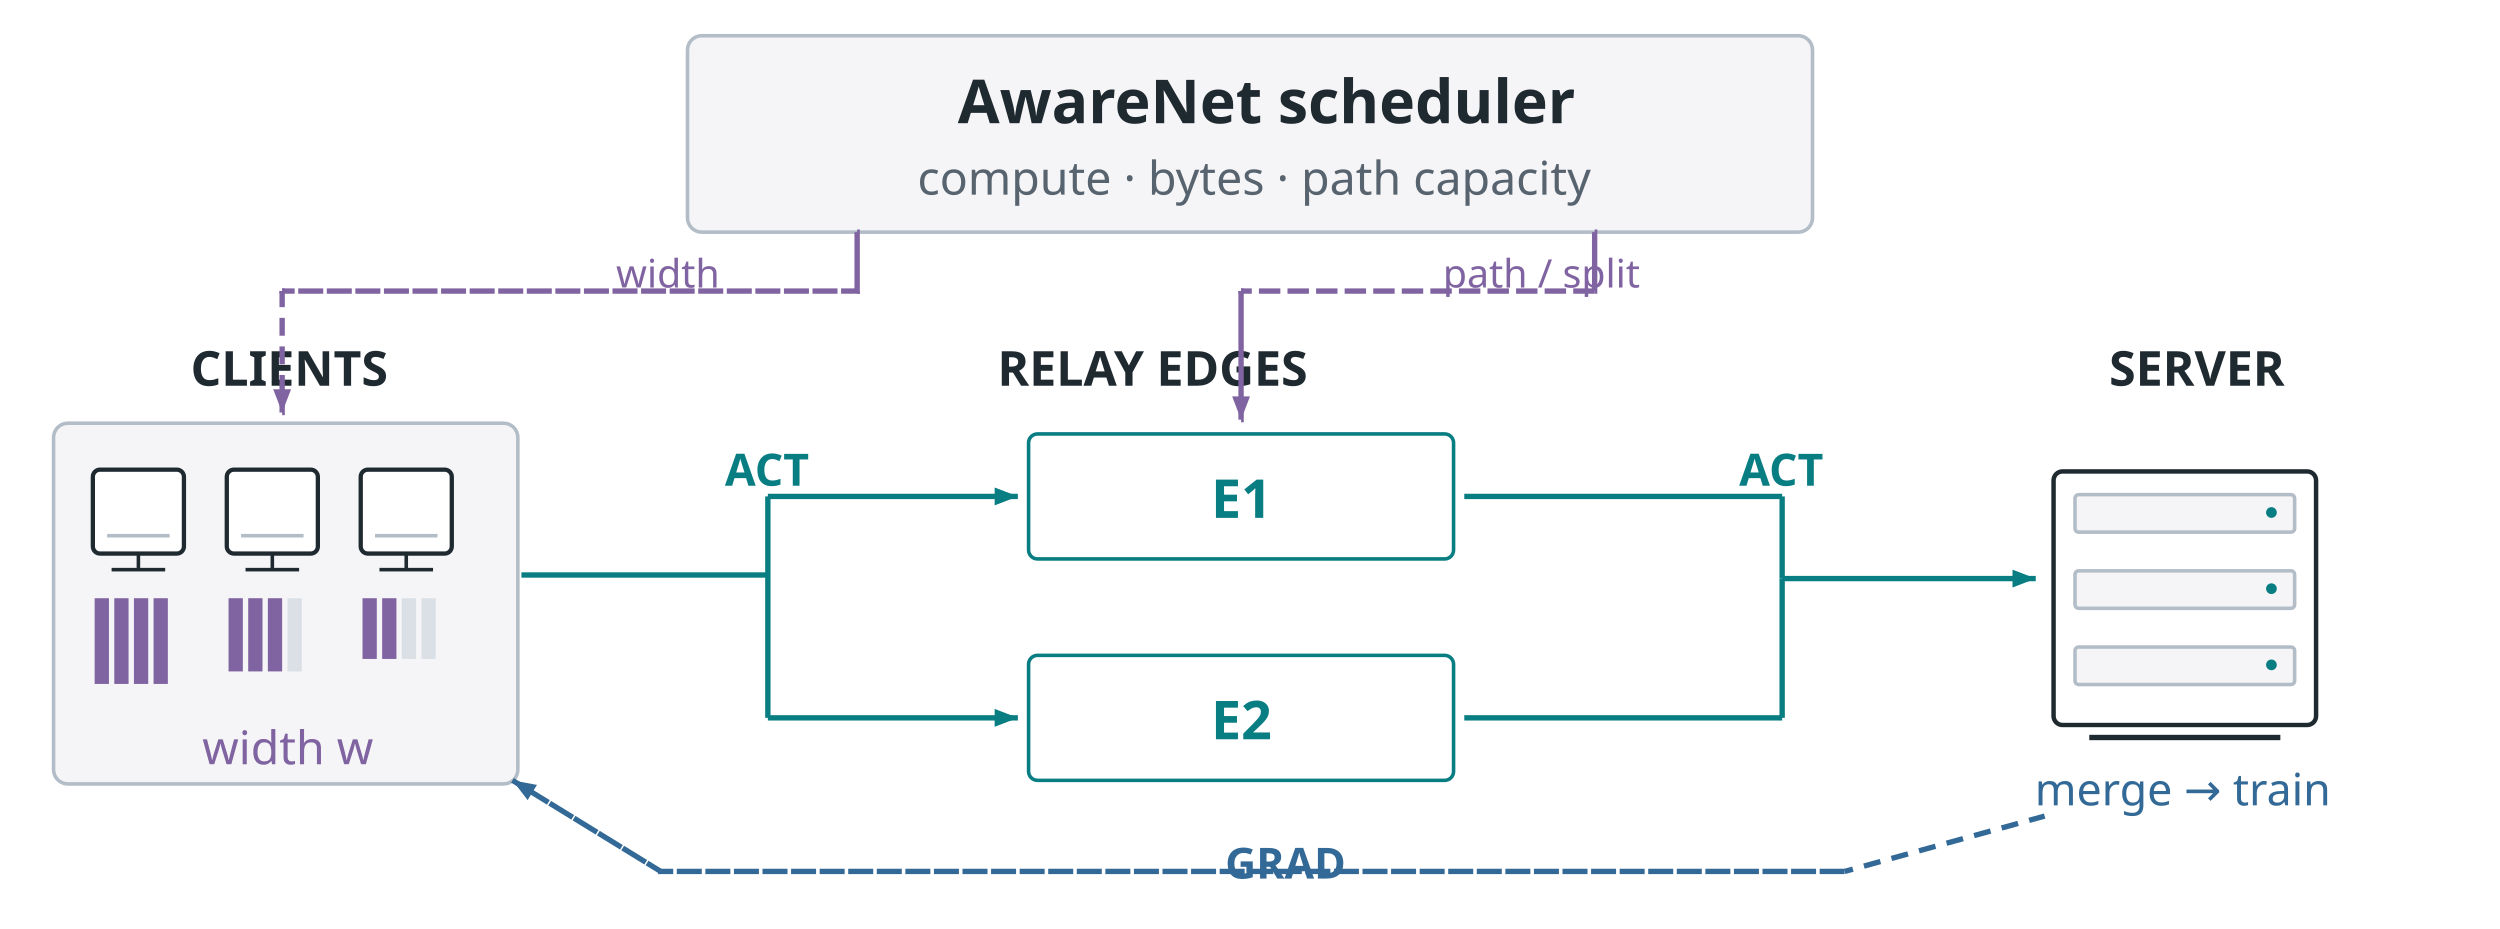
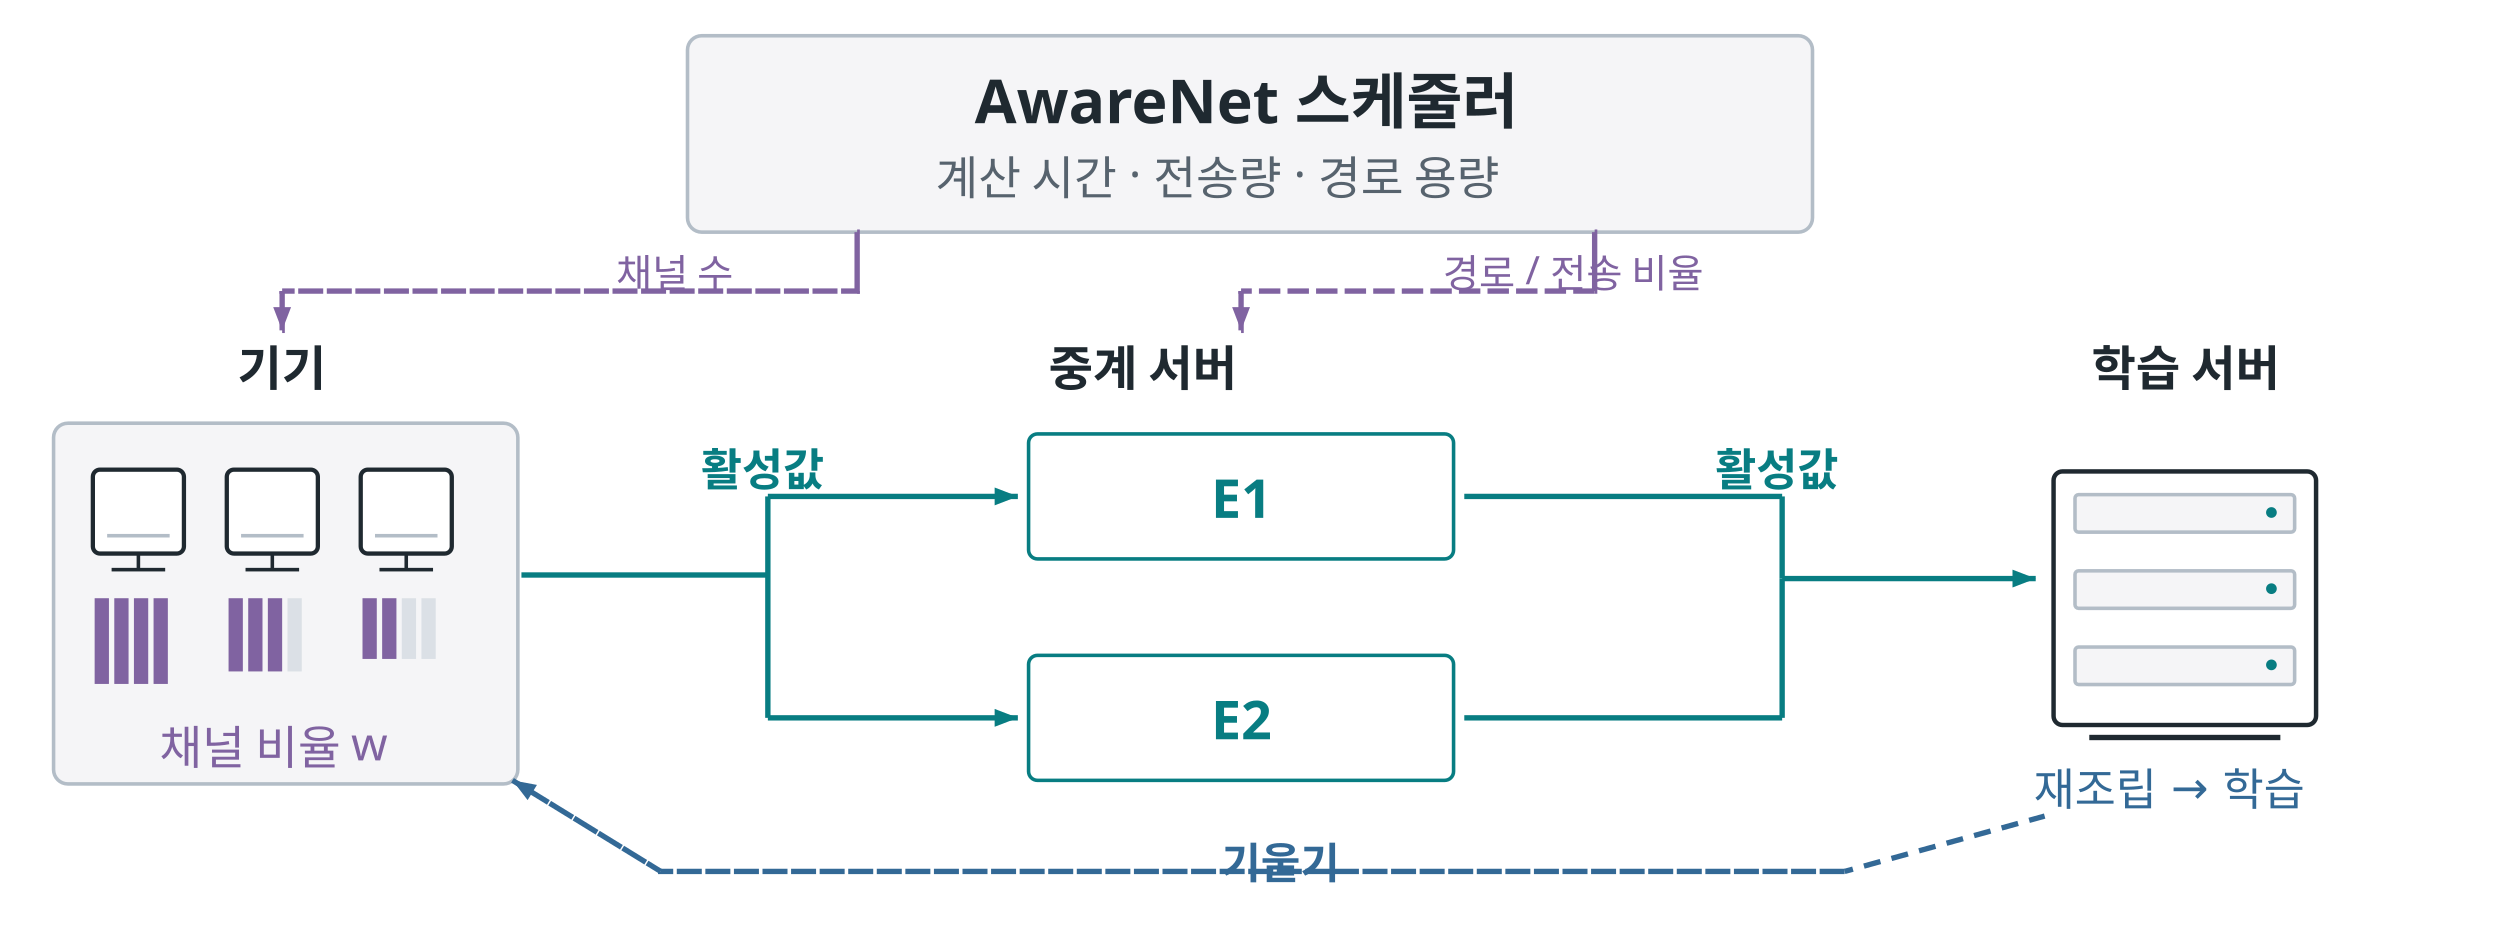
<svg xmlns="http://www.w3.org/2000/svg" width="1400" height="520" preserveAspectRatio="xMinYMin meet" viewBox="0 0 1400 520" version="1.0" fill-rule="evenodd">
  <clipPath id="clip">
    <rect x="0" y="0" width="1400" height="520" />
  </clipPath>
  <g id="group" transform="scale(1,-1) translate(0,-520)" style="clip-path: url(#clip)">
    <g transform="">
      <rect x="0" y="0" width="1400" height="520" style="stroke: none; stroke-linecap: butt; stroke-width: 2; fill: rgb(100%,100%,100%); fill-rule: evenodd;" />
      <rect x="385" y="390" width="630" height="110" rx="8" ry="8" style="stroke: rgb(70%,74%,78%); stroke-linecap: butt; stroke-width: 2; fill: rgb(96%,96%,97%); fill-rule: evenodd;" />
-       <text x="536.342" y="451" style="font-family: Malgun Gothic, sans-serif; font-weight: 700; font-size: 34px;fill: rgb(12%,16%,19%); stroke:none;" transform="translate(0,902) scale(1,-1)">AwareNet scheduler</text>
-       <text x="513.772" y="411" style="font-family: Malgun Gothic, sans-serif; font-size: 26px;fill: rgb(34%,39%,43%); stroke:none;" transform="translate(0,822) scale(1,-1)">compute · bytes · path capacity</text>
-       <text x="106.732" y="304" style="font-family: Malgun Gothic, sans-serif; font-weight: 700; font-size: 27px;fill: rgb(12%,16%,19%); stroke:none;" transform="translate(0,608) scale(1,-1)">CLIENTS</text>
-       <text x="558.56" y="304" style="font-family: Malgun Gothic, sans-serif; font-weight: 700; font-size: 27px;fill: rgb(12%,16%,19%); stroke:none;" transform="translate(0,608) scale(1,-1)">RELAY EDGES</text>
-       <text x="1181.109" y="304" style="font-family: Malgun Gothic, sans-serif; font-weight: 700; font-size: 27px;fill: rgb(12%,16%,19%); stroke:none;" transform="translate(0,608) scale(1,-1)">SERVER</text>
+       <text x="545.83" y="451" style="font-family: Malgun Gothic, sans-serif; font-weight: 700; font-size: 34px;fill: rgb(12%,16%,19%); stroke:none;" transform="translate(0,902) scale(1,-1)">AwareNet 스케줄러</text>
+       <text x="523.891" y="411" style="font-family: Malgun Gothic, sans-serif; font-size: 26px;fill: rgb(34%,39%,43%); stroke:none;" transform="translate(0,822) scale(1,-1)">계산 시간 · 전송량 · 경로 용량</text>
+       <text x="133.0" y="304" style="font-family: Malgun Gothic, sans-serif; font-weight: 700; font-size: 27px;fill: rgb(12%,16%,19%); stroke:none;" transform="translate(0,608) scale(1,-1)">기기</text>
+       <text x="587.254" y="304" style="font-family: Malgun Gothic, sans-serif; font-weight: 700; font-size: 27px;fill: rgb(12%,16%,19%); stroke:none;" transform="translate(0,608) scale(1,-1)">중계 서버</text>
+       <text x="1171.254" y="304" style="font-family: Malgun Gothic, sans-serif; font-weight: 700; font-size: 27px;fill: rgb(12%,16%,19%); stroke:none;" transform="translate(0,608) scale(1,-1)">학습 서버</text>
      <rect x="30" y="81" width="260" height="202" rx="8" ry="8" style="stroke: rgb(70%,74%,78%); stroke-linecap: butt; stroke-width: 2; fill: rgb(96%,96%,97%); fill-rule: evenodd;" />
      <rect x="52" y="210" width="51" height="47" rx="4" ry="4" style="stroke: rgb(12%,16%,19%); stroke-linecap: butt; stroke-width: 2.4; fill: rgb(100%,100%,100%); fill-rule: evenodd;" />
      <path d="M 60,220 L 95,220 Z" style="stroke: rgb(70%,74%,78%); stroke-linecap: butt; stroke-width: 2;" />
      <path d="M 77.5,210 L 77.5,201 Z" style="stroke: rgb(12%,16%,19%); stroke-linecap: butt; stroke-width: 2;" />
      <path d="M 62.5,201 L 92.5,201 Z" style="stroke: rgb(12%,16%,19%); stroke-linecap: butt; stroke-width: 2;" />
      <rect x="53" y="137" width="8" height="48" style="stroke: none; stroke-linecap: butt; stroke-width: 2; fill: rgb(50%,39%,63%); fill-rule: evenodd;" />
      <rect x="64" y="137" width="8" height="48" style="stroke: none; stroke-linecap: butt; stroke-width: 2; fill: rgb(50%,39%,63%); fill-rule: evenodd;" />
      <rect x="75" y="137" width="8" height="48" style="stroke: none; stroke-linecap: butt; stroke-width: 2; fill: rgb(50%,39%,63%); fill-rule: evenodd;" />
      <rect x="86" y="137" width="8" height="48" style="stroke: none; stroke-linecap: butt; stroke-width: 2; fill: rgb(50%,39%,63%); fill-rule: evenodd;" />
      <rect x="127" y="210" width="51" height="47" rx="4" ry="4" style="stroke: rgb(12%,16%,19%); stroke-linecap: butt; stroke-width: 2.4; fill: rgb(100%,100%,100%); fill-rule: evenodd;" />
      <path d="M 135,220 L 170,220 Z" style="stroke: rgb(70%,74%,78%); stroke-linecap: butt; stroke-width: 2;" />
      <path d="M 152.5,210 L 152.5,201 Z" style="stroke: rgb(12%,16%,19%); stroke-linecap: butt; stroke-width: 2;" />
      <path d="M 137.5,201 L 167.5,201 Z" style="stroke: rgb(12%,16%,19%); stroke-linecap: butt; stroke-width: 2;" />
      <rect x="128" y="144" width="8" height="41" style="stroke: none; stroke-linecap: butt; stroke-width: 2; fill: rgb(50%,39%,63%); fill-rule: evenodd;" />
      <rect x="139" y="144" width="8" height="41" style="stroke: none; stroke-linecap: butt; stroke-width: 2; fill: rgb(50%,39%,63%); fill-rule: evenodd;" />
      <rect x="150" y="144" width="8" height="41" style="stroke: none; stroke-linecap: butt; stroke-width: 2; fill: rgb(50%,39%,63%); fill-rule: evenodd;" />
      <rect x="161" y="144" width="8" height="41" style="stroke: none; stroke-linecap: butt; stroke-width: 2; fill: rgb(86%,88%,90%); fill-rule: evenodd;" />
      <rect x="202" y="210" width="51" height="47" rx="4" ry="4" style="stroke: rgb(12%,16%,19%); stroke-linecap: butt; stroke-width: 2.4; fill: rgb(100%,100%,100%); fill-rule: evenodd;" />
      <path d="M 210,220 L 245,220 Z" style="stroke: rgb(70%,74%,78%); stroke-linecap: butt; stroke-width: 2;" />
      <path d="M 227.5,210 L 227.5,201 Z" style="stroke: rgb(12%,16%,19%); stroke-linecap: butt; stroke-width: 2;" />
      <path d="M 212.5,201 L 242.5,201 Z" style="stroke: rgb(12%,16%,19%); stroke-linecap: butt; stroke-width: 2;" />
      <rect x="203" y="151" width="8" height="34" style="stroke: none; stroke-linecap: butt; stroke-width: 2; fill: rgb(50%,39%,63%); fill-rule: evenodd;" />
      <rect x="214" y="151" width="8" height="34" style="stroke: none; stroke-linecap: butt; stroke-width: 2; fill: rgb(50%,39%,63%); fill-rule: evenodd;" />
      <rect x="225" y="151" width="8" height="34" style="stroke: none; stroke-linecap: butt; stroke-width: 2; fill: rgb(86%,88%,90%); fill-rule: evenodd;" />
      <rect x="236" y="151" width="8" height="34" style="stroke: none; stroke-linecap: butt; stroke-width: 2; fill: rgb(86%,88%,90%); fill-rule: evenodd;" />
-       <text x="113.256" y="92" style="font-family: Malgun Gothic, sans-serif; font-size: 26px;fill: rgb(50%,39%,63%); stroke:none;" transform="translate(0,184) scale(1,-1)">width w</text>
+       <text x="89.287" y="92" style="font-family: Malgun Gothic, sans-serif; font-size: 26px;fill: rgb(50%,39%,63%); stroke:none;" transform="translate(0,184) scale(1,-1)">채널 비율 w</text>
      <rect x="576" y="207" width="238" height="70" rx="5" ry="5" style="stroke: rgb(3%,49%,51%); stroke-linecap: butt; stroke-width: 2; fill: rgb(100%,100%,100%); fill-rule: evenodd;" />
      <text x="678.228" y="230" style="font-family: Malgun Gothic, sans-serif; font-weight: 700; font-size: 30px;fill: rgb(3%,49%,51%); stroke:none;" transform="translate(0,460) scale(1,-1)">E1</text>
      <rect x="576" y="83" width="238" height="70" rx="5" ry="5" style="stroke: rgb(3%,49%,51%); stroke-linecap: butt; stroke-width: 2; fill: rgb(100%,100%,100%); fill-rule: evenodd;" />
      <text x="678.228" y="106" style="font-family: Malgun Gothic, sans-serif; font-weight: 700; font-size: 30px;fill: rgb(3%,49%,51%); stroke:none;" transform="translate(0,212) scale(1,-1)">E2</text>
      <rect x="1150" y="114" width="147" height="142" rx="5" ry="5" style="stroke: rgb(12%,16%,19%); stroke-linecap: butt; stroke-width: 2.5; fill: rgb(100%,100%,100%); fill-rule: evenodd;" />
      <rect x="1162" y="222.0" width="123" height="21.0" rx="2" ry="2" style="stroke: rgb(70%,74%,78%); stroke-linecap: butt; stroke-width: 2; fill: rgb(96%,96%,97%); fill-rule: evenodd;" />
      <circle cx="1272" cy="233.0" r="3" style="stroke: none; stroke-linecap: butt; stroke-width: 2; fill: rgb(3%,49%,51%); fill-rule: evenodd;" />
      <rect x="1162" y="179.333" width="123" height="21.0" rx="2" ry="2" style="stroke: rgb(70%,74%,78%); stroke-linecap: butt; stroke-width: 2; fill: rgb(96%,96%,97%); fill-rule: evenodd;" />
      <circle cx="1272" cy="190.333" r="3" style="stroke: none; stroke-linecap: butt; stroke-width: 2; fill: rgb(3%,49%,51%); fill-rule: evenodd;" />
      <rect x="1162" y="136.667" width="123" height="21.0" rx="2" ry="2" style="stroke: rgb(70%,74%,78%); stroke-linecap: butt; stroke-width: 2; fill: rgb(96%,96%,97%); fill-rule: evenodd;" />
      <circle cx="1272" cy="147.667" r="3" style="stroke: none; stroke-linecap: butt; stroke-width: 2; fill: rgb(3%,49%,51%); fill-rule: evenodd;" />
      <path d="M 1170,107 L 1277,107 Z" style="stroke: rgb(12%,16%,19%); stroke-linecap: butt; stroke-width: 3;" />
-       <text x="1139.48" y="69" style="font-family: Malgun Gothic, sans-serif; font-size: 25px;fill: rgb(20%,41%,59%); stroke:none;" transform="translate(0,138) scale(1,-1)">merge → train</text>
+       <text x="1138.833" y="69" style="font-family: Malgun Gothic, sans-serif; font-size: 25px;fill: rgb(20%,41%,59%); stroke:none;" transform="translate(0,138) scale(1,-1)">재조립 → 학습</text>
      <path d="M 292,198 L 430,198 Z" style="stroke: rgb(3%,49%,51%); stroke-linecap: butt; stroke-width: 3;" />
      <path d="M 430,198 L 430,242 Z" style="stroke: rgb(3%,49%,51%); stroke-linecap: butt; stroke-width: 3;" />
      <path d="M 430,242 L 570,242 Z" style="stroke: rgb(3%,49%,51%); stroke-linecap: butt; stroke-width: 3;" />
      <polygon points="570 242, 557 247, 557 237" style="stroke: none; stroke-linecap: butt; stroke-width: 1; fill: rgb(3%,49%,51%); fill-rule: evenodd;" />
      <path d="M 430,198 L 430,118 Z" style="stroke: rgb(3%,49%,51%); stroke-linecap: butt; stroke-width: 3;" />
      <path d="M 430,118 L 570,118 Z" style="stroke: rgb(3%,49%,51%); stroke-linecap: butt; stroke-width: 3;" />
      <polygon points="570 118, 557 123, 557 113" style="stroke: none; stroke-linecap: butt; stroke-width: 1; fill: rgb(3%,49%,51%); fill-rule: evenodd;" />
      <path d="M 820,242 L 998,242 Z" style="stroke: rgb(3%,49%,51%); stroke-linecap: butt; stroke-width: 3;" />
      <path d="M 998,242 L 998,196 Z" style="stroke: rgb(3%,49%,51%); stroke-linecap: butt; stroke-width: 3;" />
      <path d="M 998,196 L 1140,196 Z" style="stroke: rgb(3%,49%,51%); stroke-linecap: butt; stroke-width: 3;" />
      <polygon points="1140 196, 1127 201, 1127 191" style="stroke: none; stroke-linecap: butt; stroke-width: 1; fill: rgb(3%,49%,51%); fill-rule: evenodd;" />
      <path d="M 820,118 L 998,118 Z" style="stroke: rgb(3%,49%,51%); stroke-linecap: butt; stroke-width: 3;" />
      <path d="M 998,118 L 998,196 Z" style="stroke: rgb(3%,49%,51%); stroke-linecap: butt; stroke-width: 3;" />
-       <text x="405.94" y="248" style="font-family: Malgun Gothic, sans-serif; font-weight: 700; font-size: 25px;fill: rgb(3%,49%,51%); stroke:none;" transform="translate(0,496) scale(1,-1)">ACT</text>
-       <text x="973.94" y="248" style="font-family: Malgun Gothic, sans-serif; font-weight: 700; font-size: 25px;fill: rgb(3%,49%,51%); stroke:none;" transform="translate(0,496) scale(1,-1)">ACT</text>
+       <text x="392.5" y="248" style="font-family: Malgun Gothic, sans-serif; font-weight: 700; font-size: 25px;fill: rgb(3%,49%,51%); stroke:none;" transform="translate(0,496) scale(1,-1)">활성값</text>
+       <text x="960.5" y="248" style="font-family: Malgun Gothic, sans-serif; font-weight: 700; font-size: 25px;fill: rgb(3%,49%,51%); stroke:none;" transform="translate(0,496) scale(1,-1)">활성값</text>
      <path d="M 1145,63 L 1033,32 Z" style="stroke: rgb(20%,41%,59%); stroke-linecap: butt; stroke-width: 3; stroke-dasharray: 9, 7;" />
      <path d="M 1033,32 L 370,32 Z" style="stroke: rgb(20%,41%,59%); stroke-linecap: butt; stroke-width: 3; stroke-dasharray: 9, 7;" />
      <path d="M 370,32 L 287,83 Z" style="stroke: rgb(20%,41%,59%); stroke-linecap: butt; stroke-width: 3; stroke-dasharray: 9, 7;" />
      <polygon points="287 83, 295.459 71.934, 300.694 80.454" style="stroke: none; stroke-linecap: butt; stroke-width: 1; fill: rgb(20%,41%,59%); fill-rule: evenodd;" />
-       <text x="686.098" y="28" style="font-family: Malgun Gothic, sans-serif; font-weight: 700; font-size: 24px;fill: rgb(20%,41%,59%); stroke:none;" transform="translate(0,56) scale(1,-1)">GRAD</text>
+       <text x="684.0" y="28" style="font-family: Malgun Gothic, sans-serif; font-weight: 700; font-size: 24px;fill: rgb(20%,41%,59%); stroke:none;" transform="translate(0,56) scale(1,-1)">기울기</text>
      <path d="M 480,390 L 480,357 Z" style="stroke: rgb(50%,39%,63%); stroke-linecap: butt; stroke-width: 3; stroke-dasharray: 9, 7;" />
      <path d="M 480,357 L 158,357 Z" style="stroke: rgb(50%,39%,63%); stroke-linecap: butt; stroke-width: 3; stroke-dasharray: 9, 7;" />
-       <path d="M 158,357 L 158,289 Z" style="stroke: rgb(50%,39%,63%); stroke-linecap: butt; stroke-width: 3; stroke-dasharray: 9, 7;" />
-       <polygon points="158 289, 163 302, 153 302" style="stroke: none; stroke-linecap: butt; stroke-width: 1; fill: rgb(50%,39%,63%); fill-rule: evenodd;" />
+       <path d="M 158,357 L 158,335 Z" style="stroke: rgb(50%,39%,63%); stroke-linecap: butt; stroke-width: 3; stroke-dasharray: 9, 7;" />
+       <polygon points="158 335, 163 348, 153 348" style="stroke: none; stroke-linecap: butt; stroke-width: 1; fill: rgb(50%,39%,63%); fill-rule: evenodd;" />
      <path d="M 893,390 L 893,357 Z" style="stroke: rgb(50%,39%,63%); stroke-linecap: butt; stroke-width: 3; stroke-dasharray: 9, 7;" />
      <path d="M 893,357 L 695,357 Z" style="stroke: rgb(50%,39%,63%); stroke-linecap: butt; stroke-width: 3; stroke-dasharray: 9, 7;" />
-       <path d="M 695,357 L 695,285 Z" style="stroke: rgb(50%,39%,63%); stroke-linecap: butt; stroke-width: 3; stroke-dasharray: 9, 7;" />
-       <polygon points="695 285, 700 298, 690 298" style="stroke: none; stroke-linecap: butt; stroke-width: 1; fill: rgb(50%,39%,63%); fill-rule: evenodd;" />
-       <text x="345" y="359" style="font-family: Malgun Gothic, sans-serif; font-size: 22px;fill: rgb(50%,39%,63%); stroke:none;" transform="translate(0,718) scale(1,-1)">width</text>
-       <text x="808" y="359" style="font-family: Malgun Gothic, sans-serif; font-size: 22px;fill: rgb(50%,39%,63%); stroke:none;" transform="translate(0,718) scale(1,-1)">path / split</text>
+       <path d="M 695,357 L 695,335 Z" style="stroke: rgb(50%,39%,63%); stroke-linecap: butt; stroke-width: 3; stroke-dasharray: 9, 7;" />
+       <polygon points="695 335, 700 348, 690 348" style="stroke: none; stroke-linecap: butt; stroke-width: 1; fill: rgb(50%,39%,63%); fill-rule: evenodd;" />
+       <text x="345" y="359" style="font-family: Malgun Gothic, sans-serif; font-size: 22px;fill: rgb(50%,39%,63%); stroke:none;" transform="translate(0,718) scale(1,-1)">채널 수</text>
+       <text x="808" y="359" style="font-family: Malgun Gothic, sans-serif; font-size: 22px;fill: rgb(50%,39%,63%); stroke:none;" transform="translate(0,718) scale(1,-1)">경로 / 전송 비율</text>
    </g>
  </g>
</svg>
